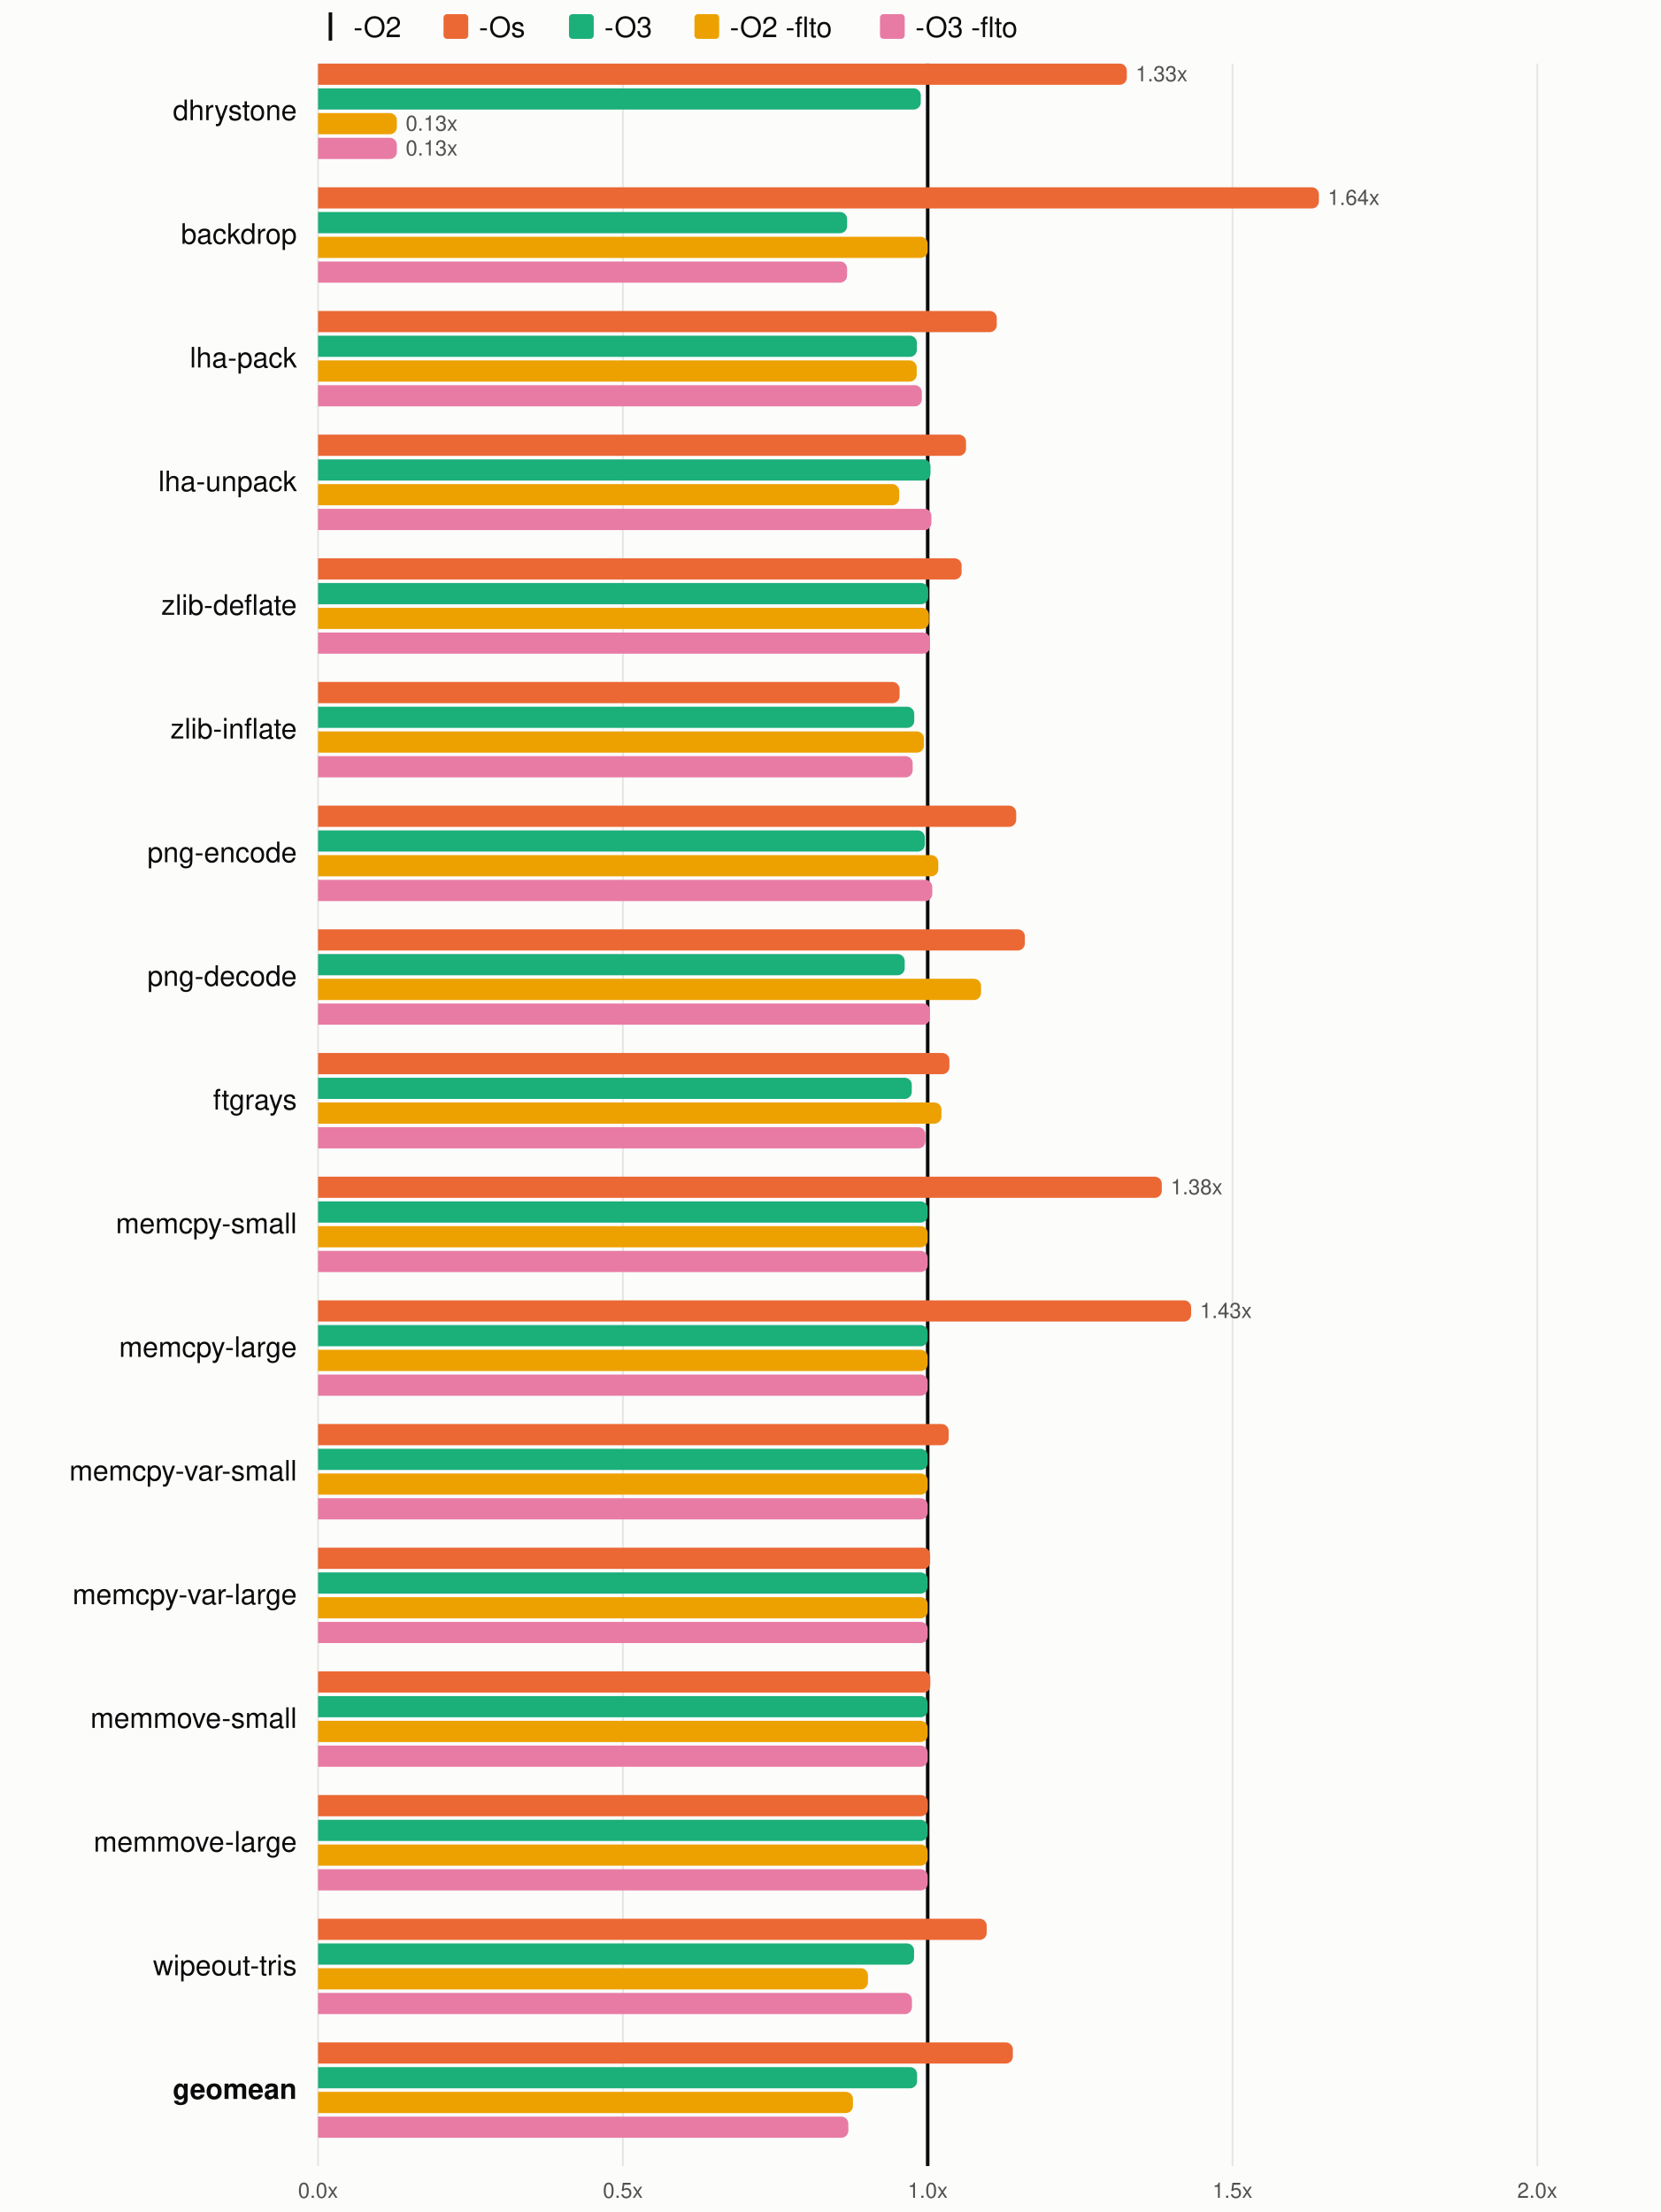
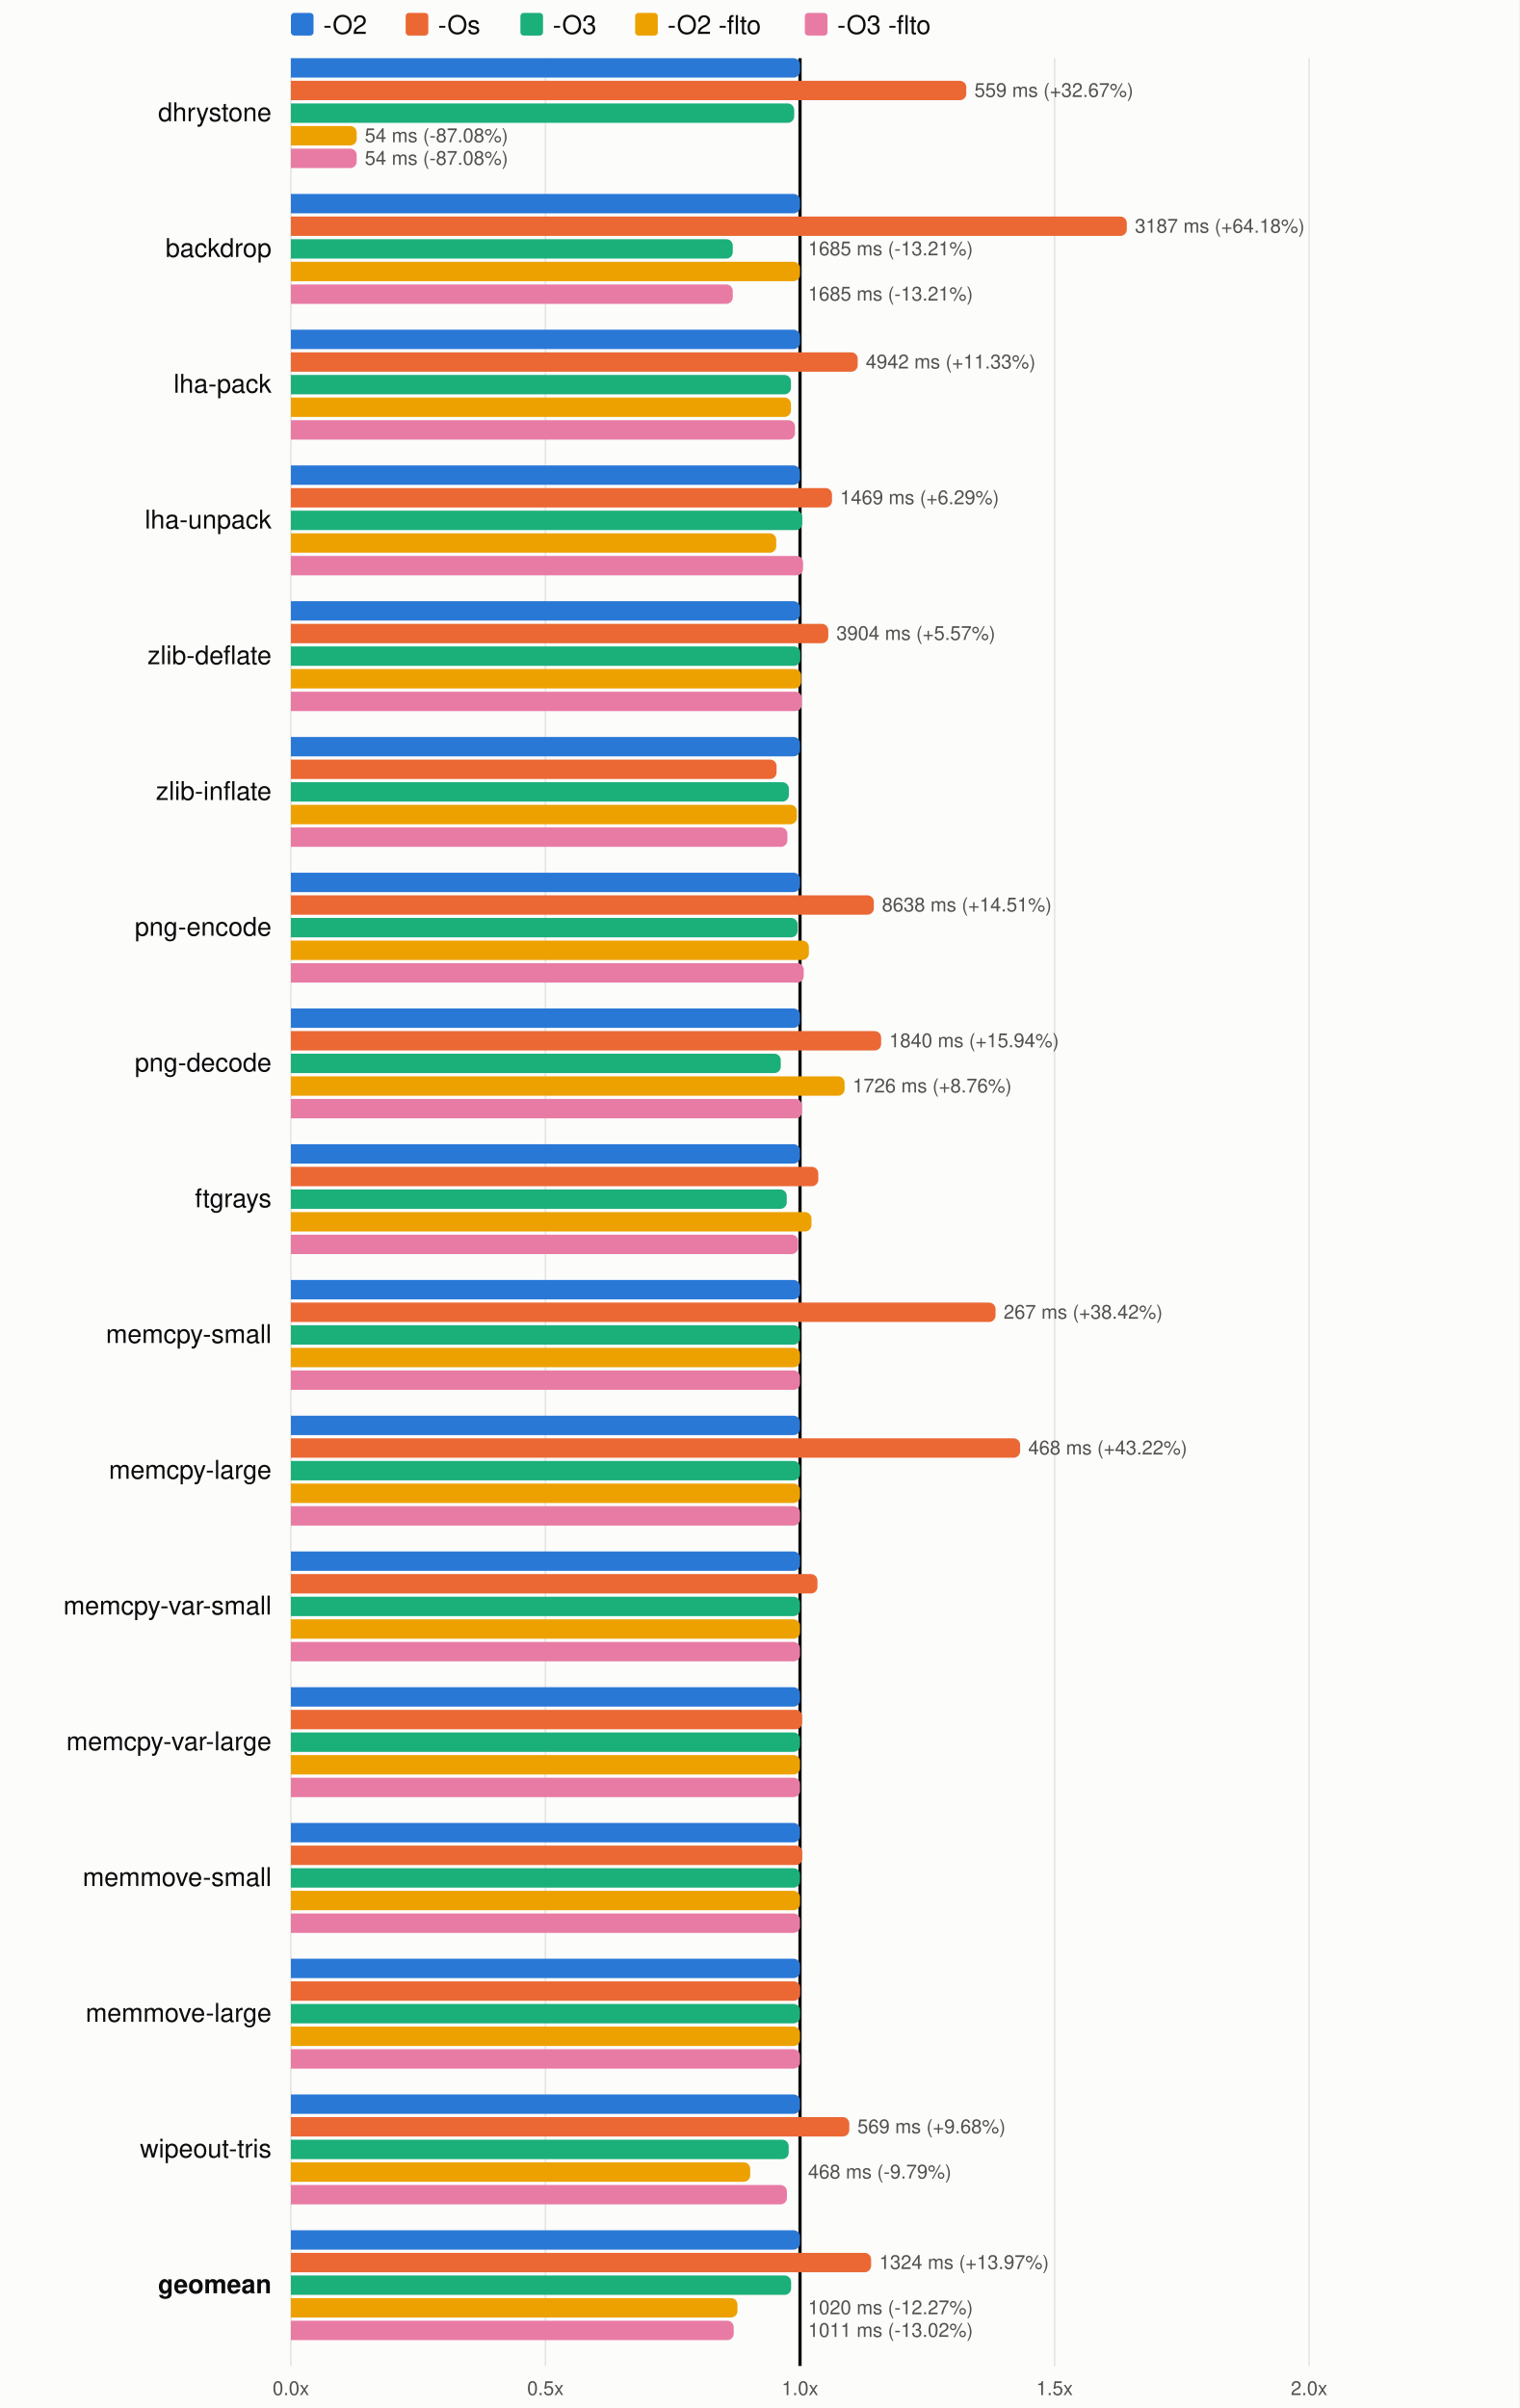
- <svg xmlns="http://www.w3.org/2000/svg" width="940" height="1252" viewBox="0 0 940 1252" role="img" aria-label="Time of each benchmark relative to -O2">
+ <svg xmlns="http://www.w3.org/2000/svg" width="940" height="1490" viewBox="0 0 940 1490" role="img" aria-label="Time of each benchmark relative to -O2">
  <style>.t{font-family:system-ui,-apple-system,'Segoe UI',Helvetica,Arial,sans-serif;font-size:12px;fill:#0b0b0b}.t.muted{fill:#52514e}.t.big{font-size:16px}.t.name{font-weight:600}.t.axis{fill:#52514e;font-size:12px}.grid{stroke:#e6e5e1;stroke-width:1}.ref{stroke:#0b0b0b;stroke-width:2}.bg{fill:#fcfcfb}.s0{fill:#2a78d6}.s1{fill:#eb6834}.s2{fill:#1baf7a}.s3{fill:#eda100}.s4{fill:#e87ba4}@media(prefers-color-scheme:dark){.t{fill:#ffffff}.t.muted{fill:#c3c2b7}.t.axis{fill:#c3c2b7}.grid{stroke:#333331}.ref{stroke:#ffffff}.bg{fill:#1a1a19}.s0{fill:#3987e5}.s1{fill:#d95926}.s2{fill:#199e70}.s3{fill:#c98500}.s4{fill:#d55181}}</style>
-   <rect class="bg" width="940" height="1252" />
-   <line class="ref" x1="187" y1="7" x2="187" y2="23" />
+   <rect class="bg" width="940" height="1490" />
+   <rect class="s0" x="180" y="8" width="14" height="14" rx="2" />
  <text class="t big" x="200" y="21">-O2</text>
  <rect class="s1" x="251" y="8" width="14" height="14" rx="2" />
  <text class="t big" x="271" y="21">-Os</text>
  <rect class="s2" x="322" y="8" width="14" height="14" rx="2" />
  <text class="t big" x="342" y="21">-O3</text>
  <rect class="s3" x="393" y="8" width="14" height="14" rx="2" />
  <text class="t big" x="413" y="21">-O2 -flto</text>
  <rect class="s4" x="498" y="8" width="14" height="14" rx="2" />
  <text class="t big" x="518" y="21">-O3 -flto</text>
-   <line class="grid" x1="180.0" y1="36" x2="180.0" y2="1226" />
-   <text class="t axis" x="180.0" y="1244" text-anchor="middle">0.0x</text>
-   <line class="grid" x1="352.5" y1="36" x2="352.5" y2="1226" />
-   <text class="t axis" x="352.5" y="1244" text-anchor="middle">0.5x</text>
-   <line class="ref" x1="525.0" y1="36" x2="525.0" y2="1226" />
-   <text class="t axis" x="525.0" y="1244" text-anchor="middle">1.0x</text>
-   <line class="grid" x1="697.5" y1="36" x2="697.5" y2="1226" />
-   <text class="t axis" x="697.5" y="1244" text-anchor="middle">1.5x</text>
-   <line class="grid" x1="870.0" y1="36" x2="870.0" y2="1226" />
-   <text class="t axis" x="870.0" y="1244" text-anchor="middle">2.0x</text>
-   <text class="t big" x="168" y="68.0" text-anchor="end">dhrystone</text>
-   <path class="s1" d="M180,36 h453.7 a4,4 0 0 1 4,4 v4 a4,4 0 0 1 -4,4 h-453.7 z" />
-   <text class="t muted" x="642.7" y="46">1.33x</text>
-   <path class="s2" d="M180,50 h337.1 a4,4 0 0 1 4,4 v4 a4,4 0 0 1 -4,4 h-337.1 z" />
-   <path class="s3" d="M180,64 h40.6 a4,4 0 0 1 4,4 v4 a4,4 0 0 1 -4,4 h-40.6 z" />
-   <text class="t muted" x="229.6" y="74">0.13x</text>
-   <path class="s4" d="M180,78 h40.6 a4,4 0 0 1 4,4 v4 a4,4 0 0 1 -4,4 h-40.6 z" />
-   <text class="t muted" x="229.6" y="88">0.13x</text>
-   <text class="t big" x="168" y="138.0" text-anchor="end">backdrop</text>
-   <path class="s1" d="M180,106 h562.4 a4,4 0 0 1 4,4 v4 a4,4 0 0 1 -4,4 h-562.4 z" />
-   <text class="t muted" x="751.4" y="116">1.64x</text>
-   <path class="s2" d="M180,120 h295.4 a4,4 0 0 1 4,4 v4 a4,4 0 0 1 -4,4 h-295.4 z" />
-   <path class="s3" d="M180,134 h341.0 a4,4 0 0 1 4,4 v4 a4,4 0 0 1 -4,4 h-341.0 z" />
-   <path class="s4" d="M180,148 h295.4 a4,4 0 0 1 4,4 v4 a4,4 0 0 1 -4,4 h-295.4 z" />
-   <text class="t big" x="168" y="208.0" text-anchor="end">lha-pack</text>
-   <path class="s1" d="M180,176 h380.1 a4,4 0 0 1 4,4 v4 a4,4 0 0 1 -4,4 h-380.1 z" />
-   <path class="s2" d="M180,190 h334.9 a4,4 0 0 1 4,4 v4 a4,4 0 0 1 -4,4 h-334.9 z" />
-   <path class="s3" d="M180,204 h334.8 a4,4 0 0 1 4,4 v4 a4,4 0 0 1 -4,4 h-334.8 z" />
-   <path class="s4" d="M180,218 h337.7 a4,4 0 0 1 4,4 v4 a4,4 0 0 1 -4,4 h-337.7 z" />
-   <text class="t big" x="168" y="278.0" text-anchor="end">lha-unpack</text>
-   <path class="s1" d="M180,246 h362.7 a4,4 0 0 1 4,4 v4 a4,4 0 0 1 -4,4 h-362.7 z" />
-   <path class="s2" d="M180,260 h342.6 a4,4 0 0 1 4,4 v4 a4,4 0 0 1 -4,4 h-342.6 z" />
-   <path class="s3" d="M180,274 h324.9 a4,4 0 0 1 4,4 v4 a4,4 0 0 1 -4,4 h-324.9 z" />
-   <path class="s4" d="M180,288 h343.1 a4,4 0 0 1 4,4 v4 a4,4 0 0 1 -4,4 h-343.1 z" />
-   <text class="t big" x="168" y="348.0" text-anchor="end">zlib-deflate</text>
-   <path class="s1" d="M180,316 h360.2 a4,4 0 0 1 4,4 v4 a4,4 0 0 1 -4,4 h-360.2 z" />
-   <path class="s2" d="M180,330 h341.3 a4,4 0 0 1 4,4 v4 a4,4 0 0 1 -4,4 h-341.3 z" />
-   <path class="s3" d="M180,344 h341.7 a4,4 0 0 1 4,4 v4 a4,4 0 0 1 -4,4 h-341.7 z" />
-   <path class="s4" d="M180,358 h342.3 a4,4 0 0 1 4,4 v4 a4,4 0 0 1 -4,4 h-342.3 z" />
-   <text class="t big" x="168" y="418.0" text-anchor="end">zlib-inflate</text>
-   <path class="s1" d="M180,386 h325.1 a4,4 0 0 1 4,4 v4 a4,4 0 0 1 -4,4 h-325.1 z" />
-   <path class="s2" d="M180,400 h333.4 a4,4 0 0 1 4,4 v4 a4,4 0 0 1 -4,4 h-333.4 z" />
-   <path class="s3" d="M180,414 h338.9 a4,4 0 0 1 4,4 v4 a4,4 0 0 1 -4,4 h-338.9 z" />
-   <path class="s4" d="M180,428 h332.5 a4,4 0 0 1 4,4 v4 a4,4 0 0 1 -4,4 h-332.5 z" />
-   <text class="t big" x="168" y="488.0" text-anchor="end">png-encode</text>
-   <path class="s1" d="M180,456 h391.1 a4,4 0 0 1 4,4 v4 a4,4 0 0 1 -4,4 h-391.1 z" />
-   <path class="s2" d="M180,470 h339.4 a4,4 0 0 1 4,4 v4 a4,4 0 0 1 -4,4 h-339.4 z" />
-   <path class="s3" d="M180,484 h347.0 a4,4 0 0 1 4,4 v4 a4,4 0 0 1 -4,4 h-347.0 z" />
-   <path class="s4" d="M180,498 h343.6 a4,4 0 0 1 4,4 v4 a4,4 0 0 1 -4,4 h-343.6 z" />
-   <text class="t big" x="168" y="558.0" text-anchor="end">png-decode</text>
-   <path class="s1" d="M180,526 h396.0 a4,4 0 0 1 4,4 v4 a4,4 0 0 1 -4,4 h-396.0 z" />
-   <path class="s2" d="M180,540 h328.0 a4,4 0 0 1 4,4 v4 a4,4 0 0 1 -4,4 h-328.0 z" />
-   <path class="s3" d="M180,554 h371.2 a4,4 0 0 1 4,4 v4 a4,4 0 0 1 -4,4 h-371.2 z" />
-   <path class="s4" d="M180,568 h342.3 a4,4 0 0 1 4,4 v4 a4,4 0 0 1 -4,4 h-342.3 z" />
-   <text class="t big" x="168" y="628.0" text-anchor="end">ftgrays</text>
-   <path class="s1" d="M180,596 h353.3 a4,4 0 0 1 4,4 v4 a4,4 0 0 1 -4,4 h-353.3 z" />
-   <path class="s2" d="M180,610 h332.0 a4,4 0 0 1 4,4 v4 a4,4 0 0 1 -4,4 h-332.0 z" />
-   <path class="s3" d="M180,624 h348.8 a4,4 0 0 1 4,4 v4 a4,4 0 0 1 -4,4 h-348.8 z" />
-   <path class="s4" d="M180,638 h339.7 a4,4 0 0 1 4,4 v4 a4,4 0 0 1 -4,4 h-339.7 z" />
-   <text class="t big" x="168" y="698.0" text-anchor="end">memcpy-small</text>
-   <path class="s1" d="M180,666 h473.5 a4,4 0 0 1 4,4 v4 a4,4 0 0 1 -4,4 h-473.5 z" />
-   <text class="t muted" x="662.5" y="676">1.38x</text>
-   <path class="s2" d="M180,680 h341.0 a4,4 0 0 1 4,4 v4 a4,4 0 0 1 -4,4 h-341.0 z" />
-   <path class="s3" d="M180,694 h341.0 a4,4 0 0 1 4,4 v4 a4,4 0 0 1 -4,4 h-341.0 z" />
-   <path class="s4" d="M180,708 h341.0 a4,4 0 0 1 4,4 v4 a4,4 0 0 1 -4,4 h-341.0 z" />
-   <text class="t big" x="168" y="768.0" text-anchor="end">memcpy-large</text>
-   <path class="s1" d="M180,736 h490.1 a4,4 0 0 1 4,4 v4 a4,4 0 0 1 -4,4 h-490.1 z" />
-   <text class="t muted" x="679.1" y="746">1.43x</text>
-   <path class="s2" d="M180,750 h341.0 a4,4 0 0 1 4,4 v4 a4,4 0 0 1 -4,4 h-341.0 z" />
-   <path class="s3" d="M180,764 h341.0 a4,4 0 0 1 4,4 v4 a4,4 0 0 1 -4,4 h-341.0 z" />
-   <path class="s4" d="M180,778 h341.0 a4,4 0 0 1 4,4 v4 a4,4 0 0 1 -4,4 h-341.0 z" />
-   <text class="t big" x="168" y="838.0" text-anchor="end">memcpy-var-small</text>
-   <path class="s1" d="M180,806 h352.9 a4,4 0 0 1 4,4 v4 a4,4 0 0 1 -4,4 h-352.9 z" />
-   <path class="s2" d="M180,820 h341.0 a4,4 0 0 1 4,4 v4 a4,4 0 0 1 -4,4 h-341.0 z" />
-   <path class="s3" d="M180,834 h341.0 a4,4 0 0 1 4,4 v4 a4,4 0 0 1 -4,4 h-341.0 z" />
-   <path class="s4" d="M180,848 h341.0 a4,4 0 0 1 4,4 v4 a4,4 0 0 1 -4,4 h-341.0 z" />
-   <text class="t big" x="168" y="908.0" text-anchor="end">memcpy-var-large</text>
-   <path class="s1" d="M180,876 h342.4 a4,4 0 0 1 4,4 v4 a4,4 0 0 1 -4,4 h-342.4 z" />
-   <path class="s2" d="M180,890 h341.0 a4,4 0 0 1 4,4 v4 a4,4 0 0 1 -4,4 h-341.0 z" />
-   <path class="s3" d="M180,904 h341.0 a4,4 0 0 1 4,4 v4 a4,4 0 0 1 -4,4 h-341.0 z" />
-   <path class="s4" d="M180,918 h341.0 a4,4 0 0 1 4,4 v4 a4,4 0 0 1 -4,4 h-341.0 z" />
-   <text class="t big" x="168" y="978.0" text-anchor="end">memmove-small</text>
-   <path class="s1" d="M180,946 h342.5 a4,4 0 0 1 4,4 v4 a4,4 0 0 1 -4,4 h-342.5 z" />
-   <path class="s2" d="M180,960 h341.0 a4,4 0 0 1 4,4 v4 a4,4 0 0 1 -4,4 h-341.0 z" />
-   <path class="s3" d="M180,974 h341.0 a4,4 0 0 1 4,4 v4 a4,4 0 0 1 -4,4 h-341.0 z" />
-   <path class="s4" d="M180,988 h341.0 a4,4 0 0 1 4,4 v4 a4,4 0 0 1 -4,4 h-341.0 z" />
-   <text class="t big" x="168" y="1048.0" text-anchor="end">memmove-large</text>
-   <path class="s1" d="M180,1016 h341.1 a4,4 0 0 1 4,4 v4 a4,4 0 0 1 -4,4 h-341.1 z" />
-   <path class="s2" d="M180,1030 h341.0 a4,4 0 0 1 4,4 v4 a4,4 0 0 1 -4,4 h-341.0 z" />
-   <path class="s3" d="M180,1044 h341.0 a4,4 0 0 1 4,4 v4 a4,4 0 0 1 -4,4 h-341.0 z" />
-   <path class="s4" d="M180,1058 h341.0 a4,4 0 0 1 4,4 v4 a4,4 0 0 1 -4,4 h-341.0 z" />
-   <text class="t big" x="168" y="1118.0" text-anchor="end">wipeout-tris</text>
-   <path class="s1" d="M180,1086 h374.4 a4,4 0 0 1 4,4 v4 a4,4 0 0 1 -4,4 h-374.4 z" />
-   <path class="s2" d="M180,1100 h333.3 a4,4 0 0 1 4,4 v4 a4,4 0 0 1 -4,4 h-333.3 z" />
-   <path class="s3" d="M180,1114 h307.2 a4,4 0 0 1 4,4 v4 a4,4 0 0 1 -4,4 h-307.2 z" />
-   <path class="s4" d="M180,1128 h332.1 a4,4 0 0 1 4,4 v4 a4,4 0 0 1 -4,4 h-332.1 z" />
-   <text class="t big name" x="168" y="1188.0" text-anchor="end">geomean</text>
-   <path class="s1" d="M180,1156 h389.2 a4,4 0 0 1 4,4 v4 a4,4 0 0 1 -4,4 h-389.2 z" />
-   <path class="s2" d="M180,1170 h335.0 a4,4 0 0 1 4,4 v4 a4,4 0 0 1 -4,4 h-335.0 z" />
-   <path class="s3" d="M180,1184 h298.7 a4,4 0 0 1 4,4 v4 a4,4 0 0 1 -4,4 h-298.7 z" />
-   <path class="s4" d="M180,1198 h296.1 a4,4 0 0 1 4,4 v4 a4,4 0 0 1 -4,4 h-296.1 z" />
+   <line class="grid" x1="180.0" y1="36" x2="180.0" y2="1464" />
+   <text class="t axis" x="180.0" y="1482" text-anchor="middle">0.0x</text>
+   <line class="grid" x1="337.5" y1="36" x2="337.5" y2="1464" />
+   <text class="t axis" x="337.5" y="1482" text-anchor="middle">0.5x</text>
+   <line class="ref" x1="495.0" y1="36" x2="495.0" y2="1464" />
+   <text class="t axis" x="495.0" y="1482" text-anchor="middle">1.0x</text>
+   <line class="grid" x1="652.5" y1="36" x2="652.5" y2="1464" />
+   <text class="t axis" x="652.5" y="1482" text-anchor="middle">1.5x</text>
+   <line class="grid" x1="810.0" y1="36" x2="810.0" y2="1464" />
+   <text class="t axis" x="810.0" y="1482" text-anchor="middle">2.0x</text>
+   <text class="t big" x="168" y="75.0" text-anchor="end">dhrystone</text>
+   <path class="s0" d="M180,36 h311.0 a4,4 0 0 1 4,4 v4 a4,4 0 0 1 -4,4 h-311.0 z" />
+   <path class="s1" d="M180,50 h413.9 a4,4 0 0 1 4,4 v4 a4,4 0 0 1 -4,4 h-413.9 z" />
+   <text class="t muted" x="602.9" y="60">559 ms (+32.67%)</text>
+   <path class="s2" d="M180,64 h307.4 a4,4 0 0 1 4,4 v4 a4,4 0 0 1 -4,4 h-307.4 z" />
+   <path class="s3" d="M180,78 h36.7 a4,4 0 0 1 4,4 v4 a4,4 0 0 1 -4,4 h-36.7 z" />
+   <text class="t muted" x="225.7" y="88">54 ms (-87.08%)</text>
+   <path class="s4" d="M180,92 h36.7 a4,4 0 0 1 4,4 v4 a4,4 0 0 1 -4,4 h-36.7 z" />
+   <text class="t muted" x="225.7" y="102">54 ms (-87.08%)</text>
+   <text class="t big" x="168" y="159.0" text-anchor="end">backdrop</text>
+   <path class="s0" d="M180,120 h311.0 a4,4 0 0 1 4,4 v4 a4,4 0 0 1 -4,4 h-311.0 z" />
+   <path class="s1" d="M180,134 h513.2 a4,4 0 0 1 4,4 v4 a4,4 0 0 1 -4,4 h-513.2 z" />
+   <text class="t muted" x="702.2" y="144">3187 ms (+64.18%)</text>
+   <path class="s2" d="M180,148 h269.4 a4,4 0 0 1 4,4 v4 a4,4 0 0 1 -4,4 h-269.4 z" />
+   <text class="t muted" x="500.0" y="158">1685 ms (-13.21%)</text>
+   <path class="s3" d="M180,162 h311.0 a4,4 0 0 1 4,4 v4 a4,4 0 0 1 -4,4 h-311.0 z" />
+   <path class="s4" d="M180,176 h269.4 a4,4 0 0 1 4,4 v4 a4,4 0 0 1 -4,4 h-269.4 z" />
+   <text class="t muted" x="500.0" y="186">1685 ms (-13.21%)</text>
+   <text class="t big" x="168" y="243.0" text-anchor="end">lha-pack</text>
+   <path class="s0" d="M180,204 h311.0 a4,4 0 0 1 4,4 v4 a4,4 0 0 1 -4,4 h-311.0 z" />
+   <path class="s1" d="M180,218 h346.7 a4,4 0 0 1 4,4 v4 a4,4 0 0 1 -4,4 h-346.7 z" />
+   <text class="t muted" x="535.7" y="228">4942 ms (+11.33%)</text>
+   <path class="s2" d="M180,232 h305.4 a4,4 0 0 1 4,4 v4 a4,4 0 0 1 -4,4 h-305.4 z" />
+   <path class="s3" d="M180,246 h305.4 a4,4 0 0 1 4,4 v4 a4,4 0 0 1 -4,4 h-305.4 z" />
+   <path class="s4" d="M180,260 h307.9 a4,4 0 0 1 4,4 v4 a4,4 0 0 1 -4,4 h-307.9 z" />
+   <text class="t big" x="168" y="327.0" text-anchor="end">lha-unpack</text>
+   <path class="s0" d="M180,288 h311.0 a4,4 0 0 1 4,4 v4 a4,4 0 0 1 -4,4 h-311.0 z" />
+   <path class="s1" d="M180,302 h330.8 a4,4 0 0 1 4,4 v4 a4,4 0 0 1 -4,4 h-330.8 z" />
+   <text class="t muted" x="519.8" y="312">1469 ms (+6.29%)</text>
+   <path class="s2" d="M180,316 h312.4 a4,4 0 0 1 4,4 v4 a4,4 0 0 1 -4,4 h-312.4 z" />
+   <path class="s3" d="M180,330 h296.3 a4,4 0 0 1 4,4 v4 a4,4 0 0 1 -4,4 h-296.3 z" />
+   <path class="s4" d="M180,344 h312.9 a4,4 0 0 1 4,4 v4 a4,4 0 0 1 -4,4 h-312.9 z" />
+   <text class="t big" x="168" y="411.0" text-anchor="end">zlib-deflate</text>
+   <path class="s0" d="M180,372 h311.0 a4,4 0 0 1 4,4 v4 a4,4 0 0 1 -4,4 h-311.0 z" />
+   <path class="s1" d="M180,386 h328.5 a4,4 0 0 1 4,4 v4 a4,4 0 0 1 -4,4 h-328.5 z" />
+   <text class="t muted" x="517.5" y="396">3904 ms (+5.57%)</text>
+   <path class="s2" d="M180,400 h311.2 a4,4 0 0 1 4,4 v4 a4,4 0 0 1 -4,4 h-311.2 z" />
+   <path class="s3" d="M180,414 h311.7 a4,4 0 0 1 4,4 v4 a4,4 0 0 1 -4,4 h-311.7 z" />
+   <path class="s4" d="M180,428 h312.1 a4,4 0 0 1 4,4 v4 a4,4 0 0 1 -4,4 h-312.1 z" />
+   <text class="t big" x="168" y="495.0" text-anchor="end">zlib-inflate</text>
+   <path class="s0" d="M180,456 h311.0 a4,4 0 0 1 4,4 v4 a4,4 0 0 1 -4,4 h-311.0 z" />
+   <path class="s1" d="M180,470 h296.5 a4,4 0 0 1 4,4 v4 a4,4 0 0 1 -4,4 h-296.5 z" />
+   <path class="s2" d="M180,484 h304.1 a4,4 0 0 1 4,4 v4 a4,4 0 0 1 -4,4 h-304.1 z" />
+   <path class="s3" d="M180,498 h309.1 a4,4 0 0 1 4,4 v4 a4,4 0 0 1 -4,4 h-309.1 z" />
+   <path class="s4" d="M180,512 h303.2 a4,4 0 0 1 4,4 v4 a4,4 0 0 1 -4,4 h-303.2 z" />
+   <text class="t big" x="168" y="579.0" text-anchor="end">png-encode</text>
+   <path class="s0" d="M180,540 h311.0 a4,4 0 0 1 4,4 v4 a4,4 0 0 1 -4,4 h-311.0 z" />
+   <path class="s1" d="M180,554 h356.7 a4,4 0 0 1 4,4 v4 a4,4 0 0 1 -4,4 h-356.7 z" />
+   <text class="t muted" x="545.7" y="564">8638 ms (+14.51%)</text>
+   <path class="s2" d="M180,568 h309.5 a4,4 0 0 1 4,4 v4 a4,4 0 0 1 -4,4 h-309.5 z" />
+   <path class="s3" d="M180,582 h316.5 a4,4 0 0 1 4,4 v4 a4,4 0 0 1 -4,4 h-316.5 z" />
+   <path class="s4" d="M180,596 h313.3 a4,4 0 0 1 4,4 v4 a4,4 0 0 1 -4,4 h-313.3 z" />
+   <text class="t big" x="168" y="663.0" text-anchor="end">png-decode</text>
+   <path class="s0" d="M180,624 h311.0 a4,4 0 0 1 4,4 v4 a4,4 0 0 1 -4,4 h-311.0 z" />
+   <path class="s1" d="M180,638 h361.2 a4,4 0 0 1 4,4 v4 a4,4 0 0 1 -4,4 h-361.2 z" />
+   <text class="t muted" x="550.2" y="648">1840 ms (+15.94%)</text>
+   <path class="s2" d="M180,652 h299.1 a4,4 0 0 1 4,4 v4 a4,4 0 0 1 -4,4 h-299.1 z" />
+   <path class="s3" d="M180,666 h338.6 a4,4 0 0 1 4,4 v4 a4,4 0 0 1 -4,4 h-338.6 z" />
+   <text class="t muted" x="527.6" y="676">1726 ms (+8.76%)</text>
+   <path class="s4" d="M180,680 h312.2 a4,4 0 0 1 4,4 v4 a4,4 0 0 1 -4,4 h-312.2 z" />
+   <text class="t big" x="168" y="747.0" text-anchor="end">ftgrays</text>
+   <path class="s0" d="M180,708 h311.0 a4,4 0 0 1 4,4 v4 a4,4 0 0 1 -4,4 h-311.0 z" />
+   <path class="s1" d="M180,722 h322.3 a4,4 0 0 1 4,4 v4 a4,4 0 0 1 -4,4 h-322.3 z" />
+   <path class="s2" d="M180,736 h302.8 a4,4 0 0 1 4,4 v4 a4,4 0 0 1 -4,4 h-302.8 z" />
+   <path class="s3" d="M180,750 h318.1 a4,4 0 0 1 4,4 v4 a4,4 0 0 1 -4,4 h-318.1 z" />
+   <path class="s4" d="M180,764 h309.8 a4,4 0 0 1 4,4 v4 a4,4 0 0 1 -4,4 h-309.8 z" />
+   <text class="t big" x="168" y="831.0" text-anchor="end">memcpy-small</text>
+   <path class="s0" d="M180,792 h311.0 a4,4 0 0 1 4,4 v4 a4,4 0 0 1 -4,4 h-311.0 z" />
+   <path class="s1" d="M180,806 h432.0 a4,4 0 0 1 4,4 v4 a4,4 0 0 1 -4,4 h-432.0 z" />
+   <text class="t muted" x="621.0" y="816">267 ms (+38.42%)</text>
+   <path class="s2" d="M180,820 h311.0 a4,4 0 0 1 4,4 v4 a4,4 0 0 1 -4,4 h-311.0 z" />
+   <path class="s3" d="M180,834 h311.0 a4,4 0 0 1 4,4 v4 a4,4 0 0 1 -4,4 h-311.0 z" />
+   <path class="s4" d="M180,848 h311.0 a4,4 0 0 1 4,4 v4 a4,4 0 0 1 -4,4 h-311.0 z" />
+   <text class="t big" x="168" y="915.0" text-anchor="end">memcpy-large</text>
+   <path class="s0" d="M180,876 h311.0 a4,4 0 0 1 4,4 v4 a4,4 0 0 1 -4,4 h-311.0 z" />
+   <path class="s1" d="M180,890 h447.2 a4,4 0 0 1 4,4 v4 a4,4 0 0 1 -4,4 h-447.2 z" />
+   <text class="t muted" x="636.2" y="900">468 ms (+43.22%)</text>
+   <path class="s2" d="M180,904 h311.0 a4,4 0 0 1 4,4 v4 a4,4 0 0 1 -4,4 h-311.0 z" />
+   <path class="s3" d="M180,918 h311.0 a4,4 0 0 1 4,4 v4 a4,4 0 0 1 -4,4 h-311.0 z" />
+   <path class="s4" d="M180,932 h311.0 a4,4 0 0 1 4,4 v4 a4,4 0 0 1 -4,4 h-311.0 z" />
+   <text class="t big" x="168" y="999.0" text-anchor="end">memcpy-var-small</text>
+   <path class="s0" d="M180,960 h311.0 a4,4 0 0 1 4,4 v4 a4,4 0 0 1 -4,4 h-311.0 z" />
+   <path class="s1" d="M180,974 h321.8 a4,4 0 0 1 4,4 v4 a4,4 0 0 1 -4,4 h-321.8 z" />
+   <path class="s2" d="M180,988 h311.0 a4,4 0 0 1 4,4 v4 a4,4 0 0 1 -4,4 h-311.0 z" />
+   <path class="s3" d="M180,1002 h311.0 a4,4 0 0 1 4,4 v4 a4,4 0 0 1 -4,4 h-311.0 z" />
+   <path class="s4" d="M180,1016 h311.0 a4,4 0 0 1 4,4 v4 a4,4 0 0 1 -4,4 h-311.0 z" />
+   <text class="t big" x="168" y="1083.0" text-anchor="end">memcpy-var-large</text>
+   <path class="s0" d="M180,1044 h311.0 a4,4 0 0 1 4,4 v4 a4,4 0 0 1 -4,4 h-311.0 z" />
+   <path class="s1" d="M180,1058 h312.3 a4,4 0 0 1 4,4 v4 a4,4 0 0 1 -4,4 h-312.3 z" />
+   <path class="s2" d="M180,1072 h311.0 a4,4 0 0 1 4,4 v4 a4,4 0 0 1 -4,4 h-311.0 z" />
+   <path class="s3" d="M180,1086 h311.0 a4,4 0 0 1 4,4 v4 a4,4 0 0 1 -4,4 h-311.0 z" />
+   <path class="s4" d="M180,1100 h311.0 a4,4 0 0 1 4,4 v4 a4,4 0 0 1 -4,4 h-311.0 z" />
+   <text class="t big" x="168" y="1167.0" text-anchor="end">memmove-small</text>
+   <path class="s0" d="M180,1128 h311.0 a4,4 0 0 1 4,4 v4 a4,4 0 0 1 -4,4 h-311.0 z" />
+   <path class="s1" d="M180,1142 h312.4 a4,4 0 0 1 4,4 v4 a4,4 0 0 1 -4,4 h-312.4 z" />
+   <path class="s2" d="M180,1156 h311.0 a4,4 0 0 1 4,4 v4 a4,4 0 0 1 -4,4 h-311.0 z" />
+   <path class="s3" d="M180,1170 h311.0 a4,4 0 0 1 4,4 v4 a4,4 0 0 1 -4,4 h-311.0 z" />
+   <path class="s4" d="M180,1184 h311.0 a4,4 0 0 1 4,4 v4 a4,4 0 0 1 -4,4 h-311.0 z" />
+   <text class="t big" x="168" y="1251.0" text-anchor="end">memmove-large</text>
+   <path class="s0" d="M180,1212 h311.0 a4,4 0 0 1 4,4 v4 a4,4 0 0 1 -4,4 h-311.0 z" />
+   <path class="s1" d="M180,1226 h311.1 a4,4 0 0 1 4,4 v4 a4,4 0 0 1 -4,4 h-311.1 z" />
+   <path class="s2" d="M180,1240 h311.0 a4,4 0 0 1 4,4 v4 a4,4 0 0 1 -4,4 h-311.0 z" />
+   <path class="s3" d="M180,1254 h311.0 a4,4 0 0 1 4,4 v4 a4,4 0 0 1 -4,4 h-311.0 z" />
+   <path class="s4" d="M180,1268 h311.0 a4,4 0 0 1 4,4 v4 a4,4 0 0 1 -4,4 h-311.0 z" />
+   <text class="t big" x="168" y="1335.0" text-anchor="end">wipeout-tris</text>
+   <path class="s0" d="M180,1296 h311.0 a4,4 0 0 1 4,4 v4 a4,4 0 0 1 -4,4 h-311.0 z" />
+   <path class="s1" d="M180,1310 h341.5 a4,4 0 0 1 4,4 v4 a4,4 0 0 1 -4,4 h-341.5 z" />
+   <text class="t muted" x="530.5" y="1320">569 ms (+9.68%)</text>
+   <path class="s2" d="M180,1324 h304.0 a4,4 0 0 1 4,4 v4 a4,4 0 0 1 -4,4 h-304.0 z" />
+   <path class="s3" d="M180,1338 h280.2 a4,4 0 0 1 4,4 v4 a4,4 0 0 1 -4,4 h-280.2 z" />
+   <text class="t muted" x="500.0" y="1348">468 ms (-9.79%)</text>
+   <path class="s4" d="M180,1352 h302.9 a4,4 0 0 1 4,4 v4 a4,4 0 0 1 -4,4 h-302.9 z" />
+   <text class="t big name" x="168" y="1419.0" text-anchor="end">geomean</text>
+   <path class="s0" d="M180,1380 h311.0 a4,4 0 0 1 4,4 v4 a4,4 0 0 1 -4,4 h-311.0 z" />
+   <path class="s1" d="M180,1394 h355.0 a4,4 0 0 1 4,4 v4 a4,4 0 0 1 -4,4 h-355.0 z" />
+   <text class="t muted" x="544.0" y="1404">1324 ms (+13.97%)</text>
+   <path class="s2" d="M180,1408 h305.5 a4,4 0 0 1 4,4 v4 a4,4 0 0 1 -4,4 h-305.5 z" />
+   <path class="s3" d="M180,1422 h272.3 a4,4 0 0 1 4,4 v4 a4,4 0 0 1 -4,4 h-272.3 z" />
+   <text class="t muted" x="500.0" y="1432">1020 ms (-12.27%)</text>
+   <path class="s4" d="M180,1436 h270.0 a4,4 0 0 1 4,4 v4 a4,4 0 0 1 -4,4 h-270.0 z" />
+   <text class="t muted" x="500.0" y="1446">1011 ms (-13.02%)</text>
</svg>
